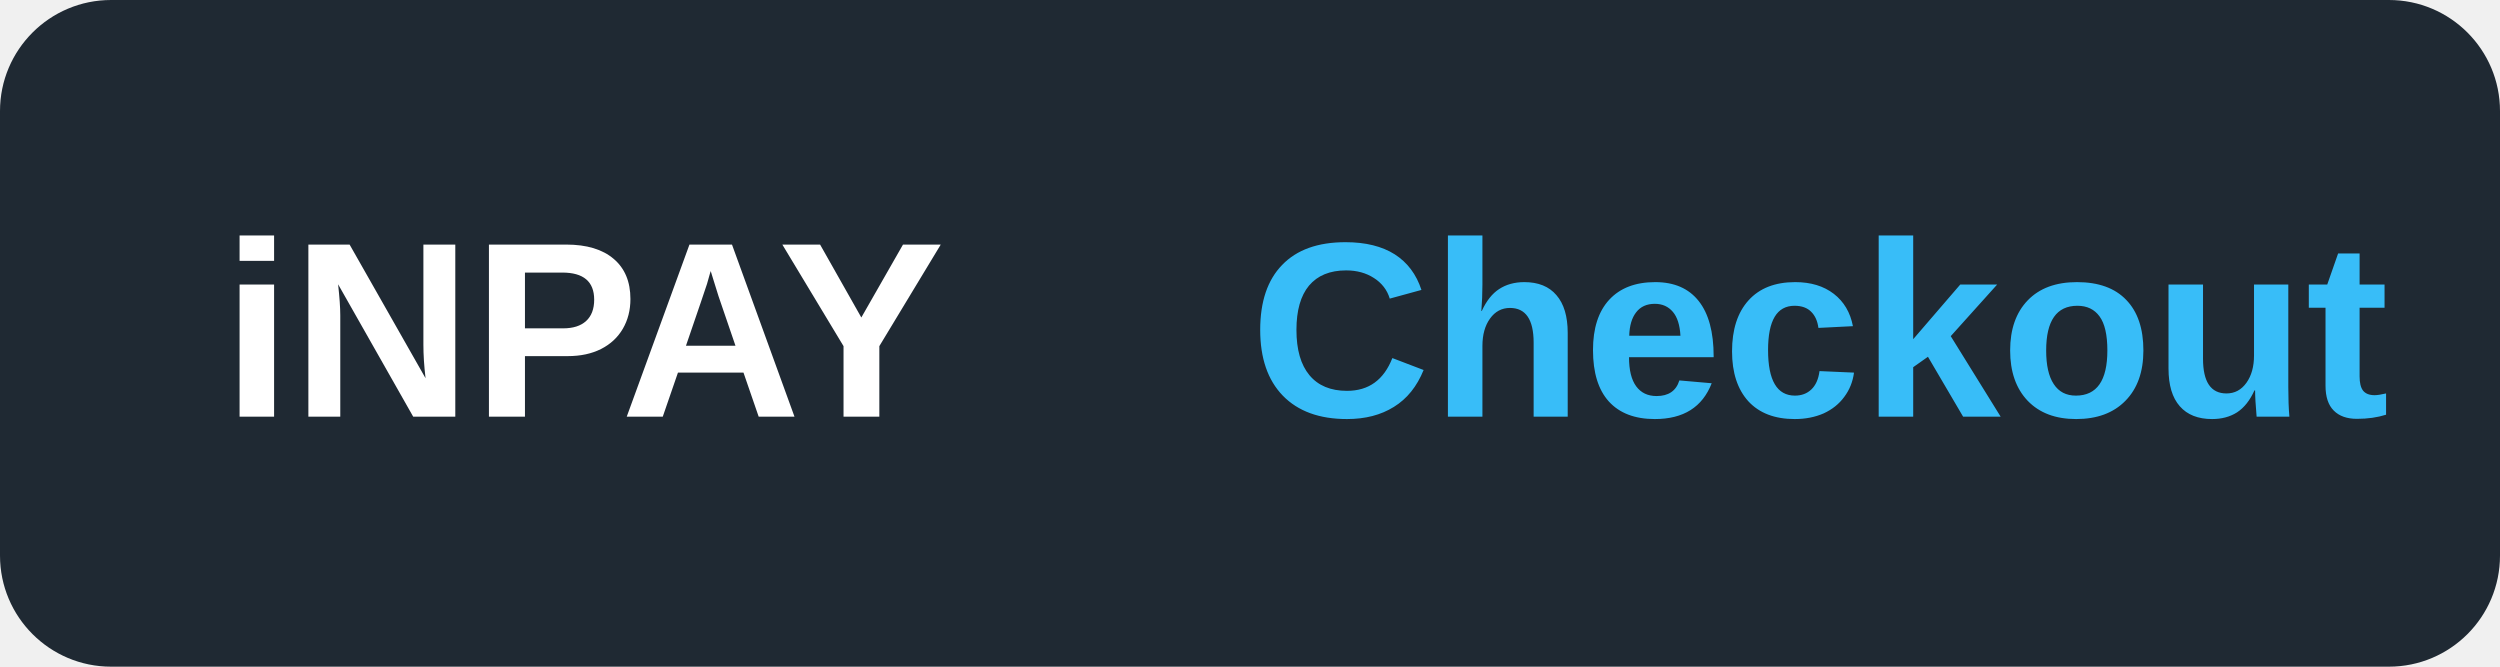
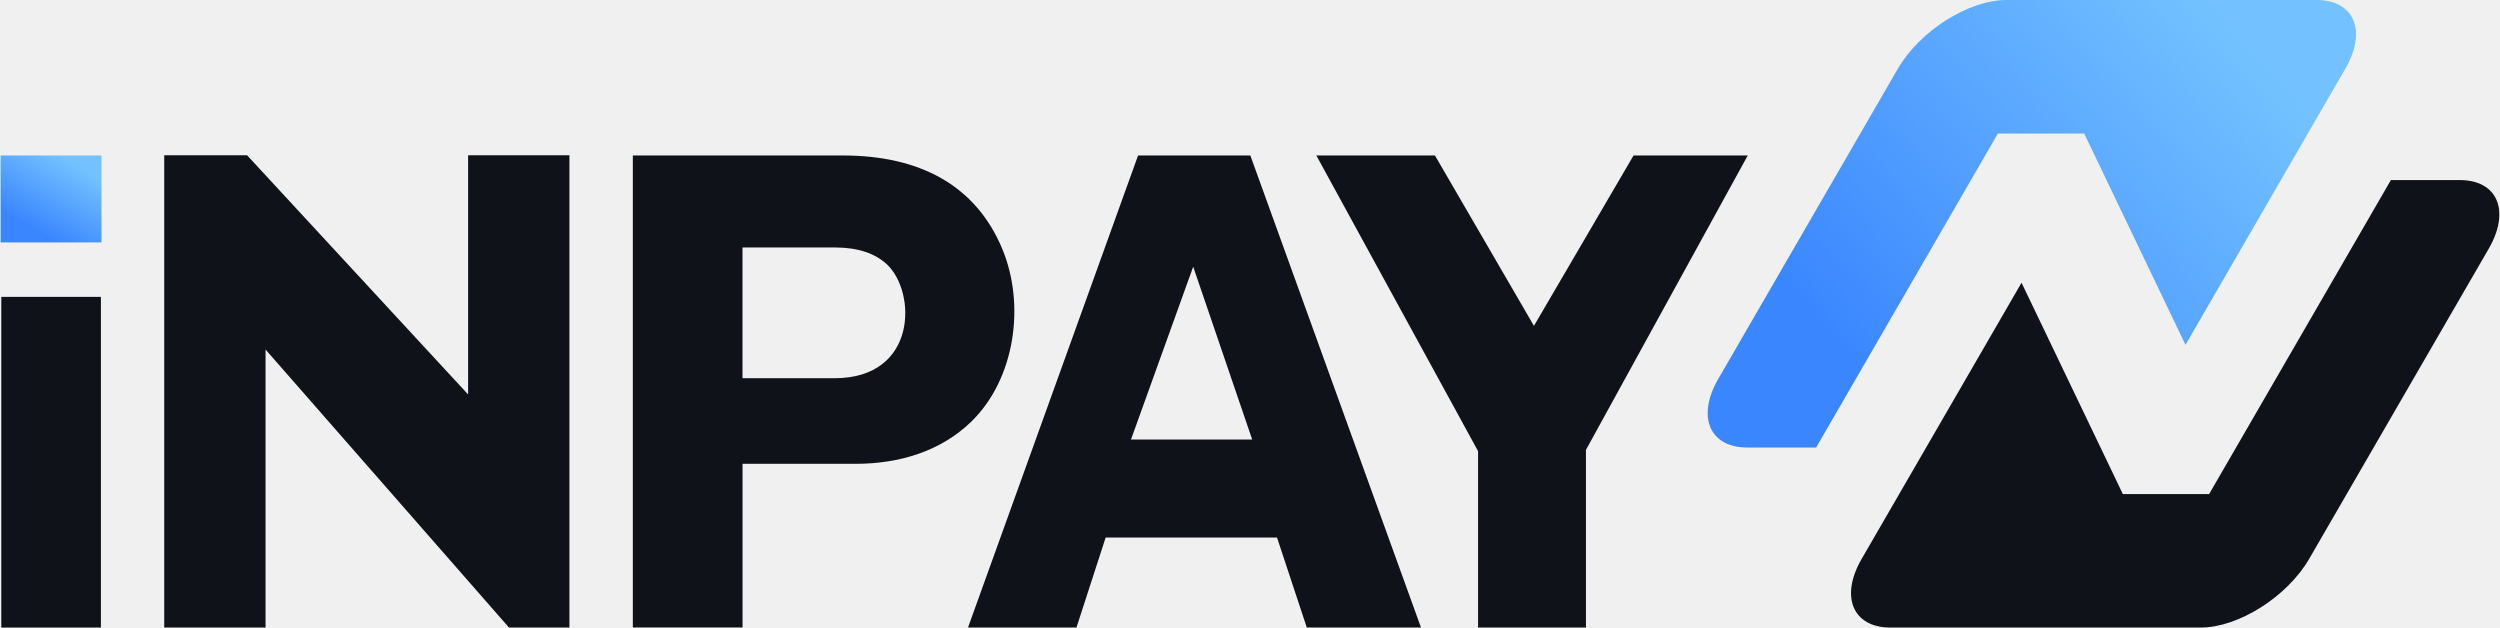
- <svg xmlns="http://www.w3.org/2000/svg" viewBox="0 0 180 48">
-   <rect width="180" height="48" rx="8" fill="#1f2933" />
-   <text x="16" y="30" fill="#ffffff" font-family="Arial, Helvetica, sans-serif" font-size="18" font-weight="bold">iNPAY</text>
-   <text x="90" y="30" fill="#38bdf8" font-family="Arial, Helvetica, sans-serif" font-size="18" font-weight="bold">Checkout</text>
+ <svg xmlns="http://www.w3.org/2000/svg" xmlns:xlink="http://www.w3.org/1999/xlink" xml:space="preserve" width="2.434in" height="0.611in" version="1.1" style="shape-rendering:geometricPrecision; text-rendering:geometricPrecision; image-rendering:optimizeQuality; fill-rule:evenodd; clip-rule:evenodd" viewBox="0 0 335.41 84.24">
+   <defs>
+     <style type="text/css">
+    
+     .fil0 {fill:#0F1219}
+     .fil1 {fill:#0F1219;fill-rule:nonzero}
+     .fil3 {fill:url(#id0)}
+     .fil2 {fill:url(#id1)}
+    
+   </style>
+     <linearGradient id="id0" gradientUnits="userSpaceOnUse" x1="245.74" y1="45.48" x2="296.25" y2="0">
+       <stop offset="0" style="stop-opacity:1; stop-color:#3A86FF" />
+       <stop offset="1" style="stop-opacity:1; stop-color:#73C2FF" />
+     </linearGradient>
+     <linearGradient id="id1" gradientUnits="userSpaceOnUse" xlink:href="#id0" x1="2.83" y1="29.77" x2="8.06" y2="20.81">
+   </linearGradient>
+   </defs>
+   <g id="Layer_x0020_1">
+     <g id="_1857365860240">
+       <polygon class="fil0" points="21.96,84.24 35.56,84.24 35.56,46.92 68.24,84.24 76.35,84.24 76.35,20.84 62.75,20.84 62.75,52.95 33.08,20.84 21.96,20.84 " />
+       <polygon class="fil1" points="198.32,60.56 176.61,20.87 192.53,20.87 205.82,43.74 219.19,20.87 234.52,20.87 212.8,60.39 212.8,84.24 198.32,84.24 " />
+       <path class="fil1" d="M152.67 20.87l15.08 0 22.91 63.37 -15.33 0 -4 -12.09 -23 0 -3.92 12.09 -14.56 0 22.83 -63.37zm-0.94 38.13l16.27 0 -7.92 -23.2 -8.35 23.2z" />
+       <path class="fil1" d="M84.85 20.87l28.19 0c10.33,0 17.86,3.99 21.42,12.56 3.12,7.49 1.71,17.46 -4.17,23.17 -4.09,3.96 -9.61,5.66 -15.54,5.66l-15.16 0 0 21.97 -14.73 0 0 -63.37zm14.73 29.9l12.35 0c11.18,0 11.01,-11.59 7.03,-15.29 -1.62,-1.5 -3.93,-2.26 -6.94,-2.26l-12.44 0 0 17.55z" />
+       <polygon class="fil1" points="0.09,39.85 13.46,39.85 13.46,84.24 0.09,84.24 " />
+       <polygon class="fil2" points="-0,20.87 13.54,20.87 13.54,32.54 -0,32.54 " />
+       <path class="fil3" d="M269.23 0l41.63 0c5.07,0 6.82,4.15 3.88,9.22l-21.46 37.07 -13.6 -28.37 -11.58 0 -24.4 42.15 -9.25 0c-5.07,0 -6.82,-4.15 -3.88,-9.22l24.1 -41.63c2.94,-5.07 9.49,-9.22 14.57,-9.22z" />
+       <path class="fil1" d="M295.32 84.24l-41.63 0c-5.07,0 -6.82,-4.15 -3.88,-9.22l21.46 -37.07 13.6 28.37 11.58 0 24.4 -42.15 9.25 0c5.07,0 6.82,4.15 3.88,9.22l-24.1 41.63c-2.94,5.07 -9.49,9.22 -14.57,9.22z" />
+     </g>
+   </g>
</svg>
